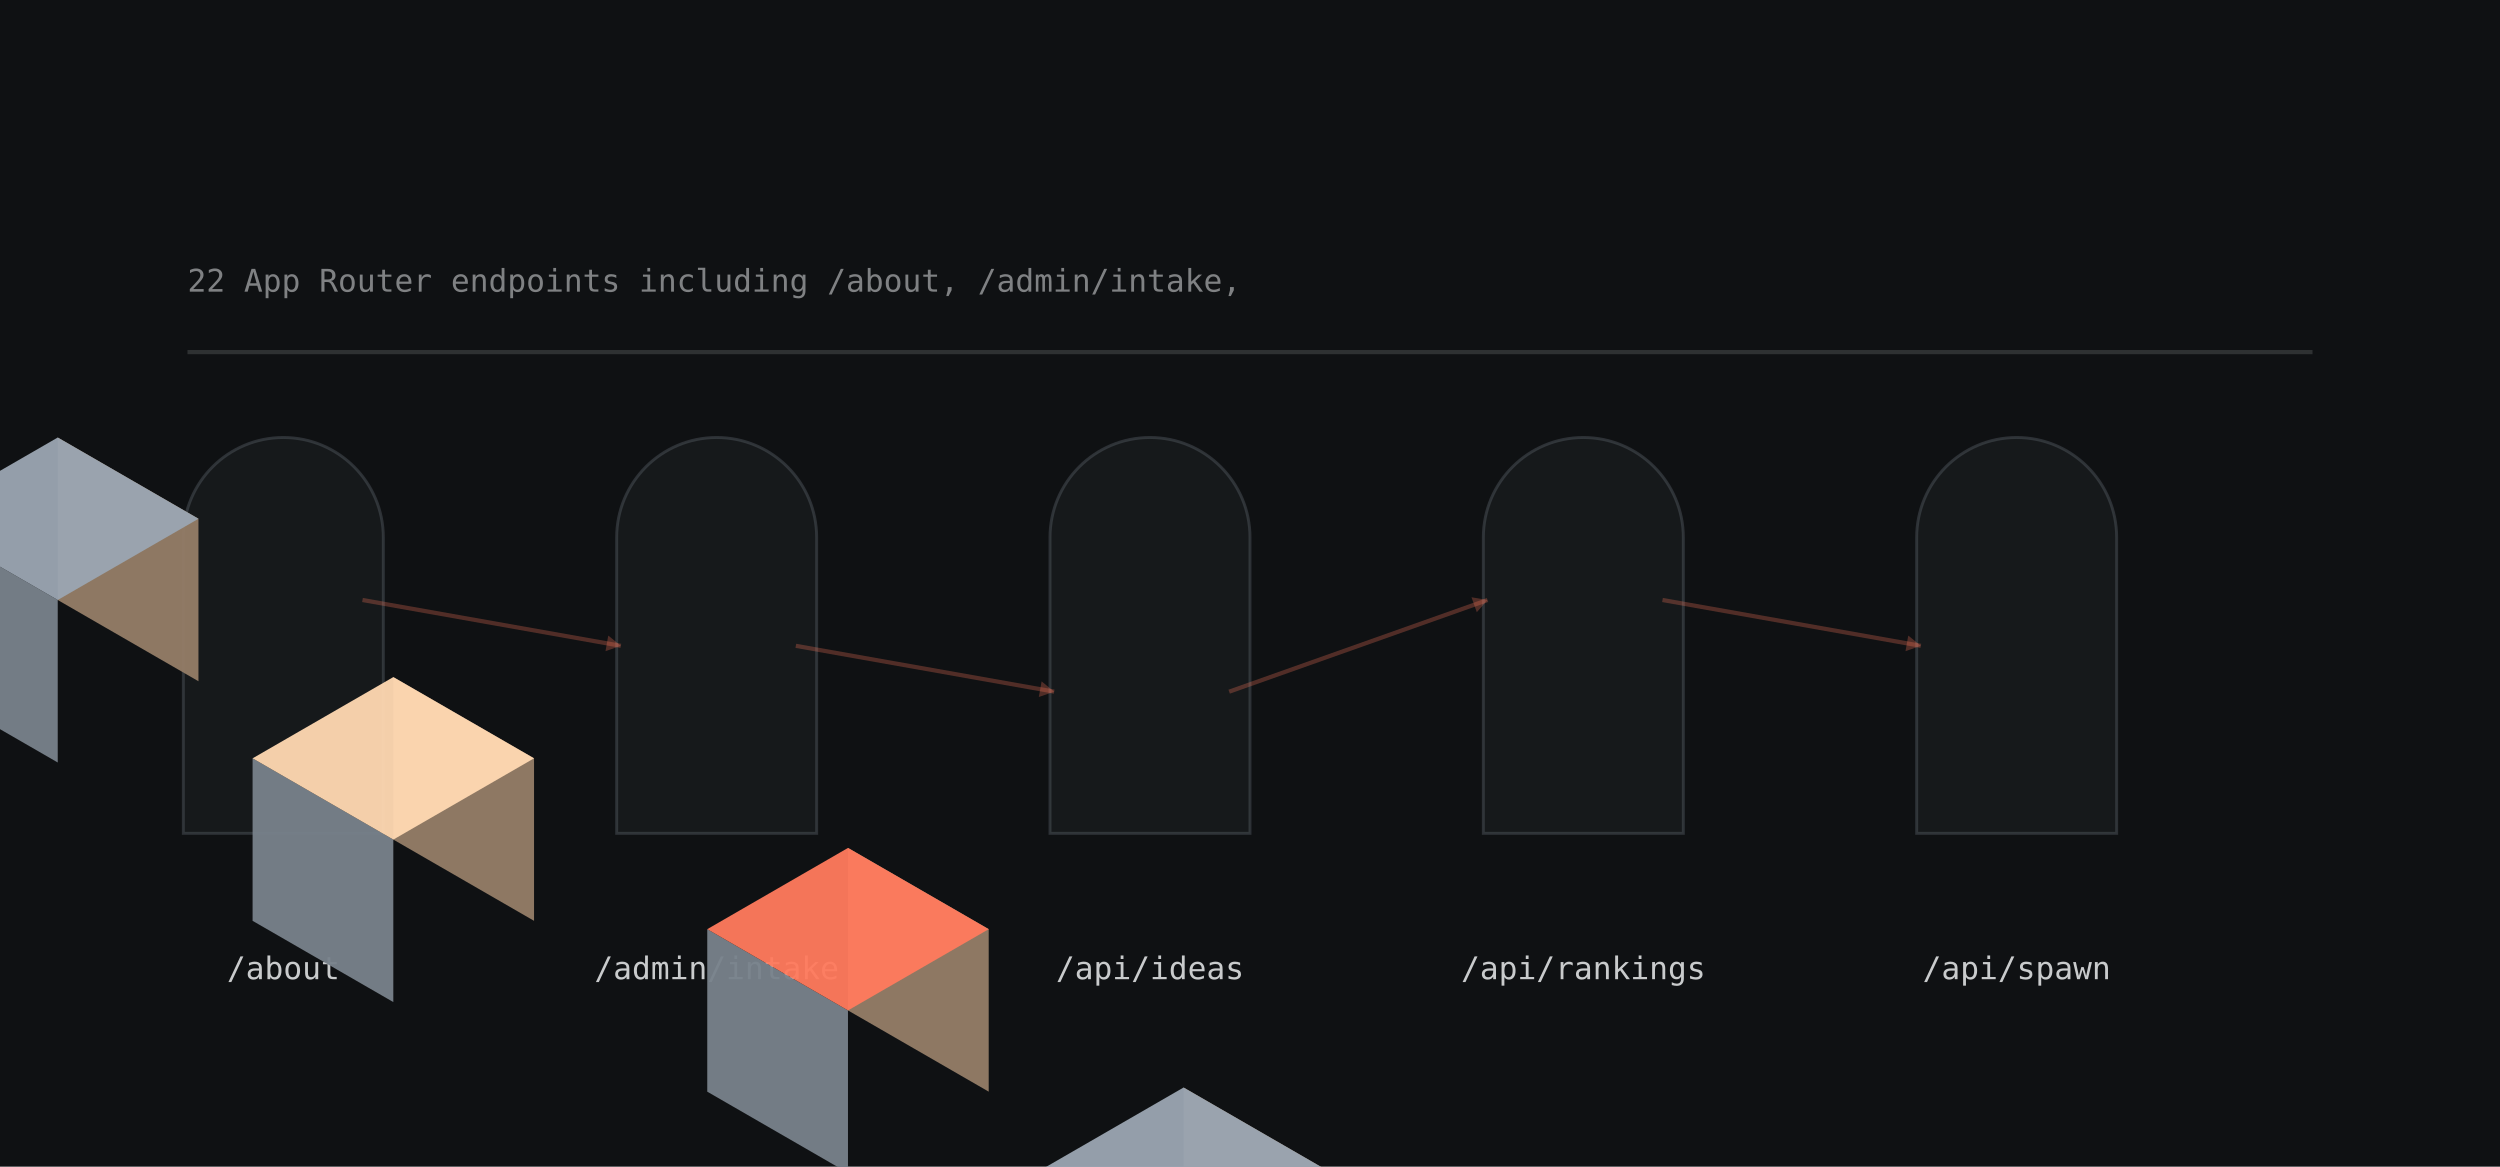
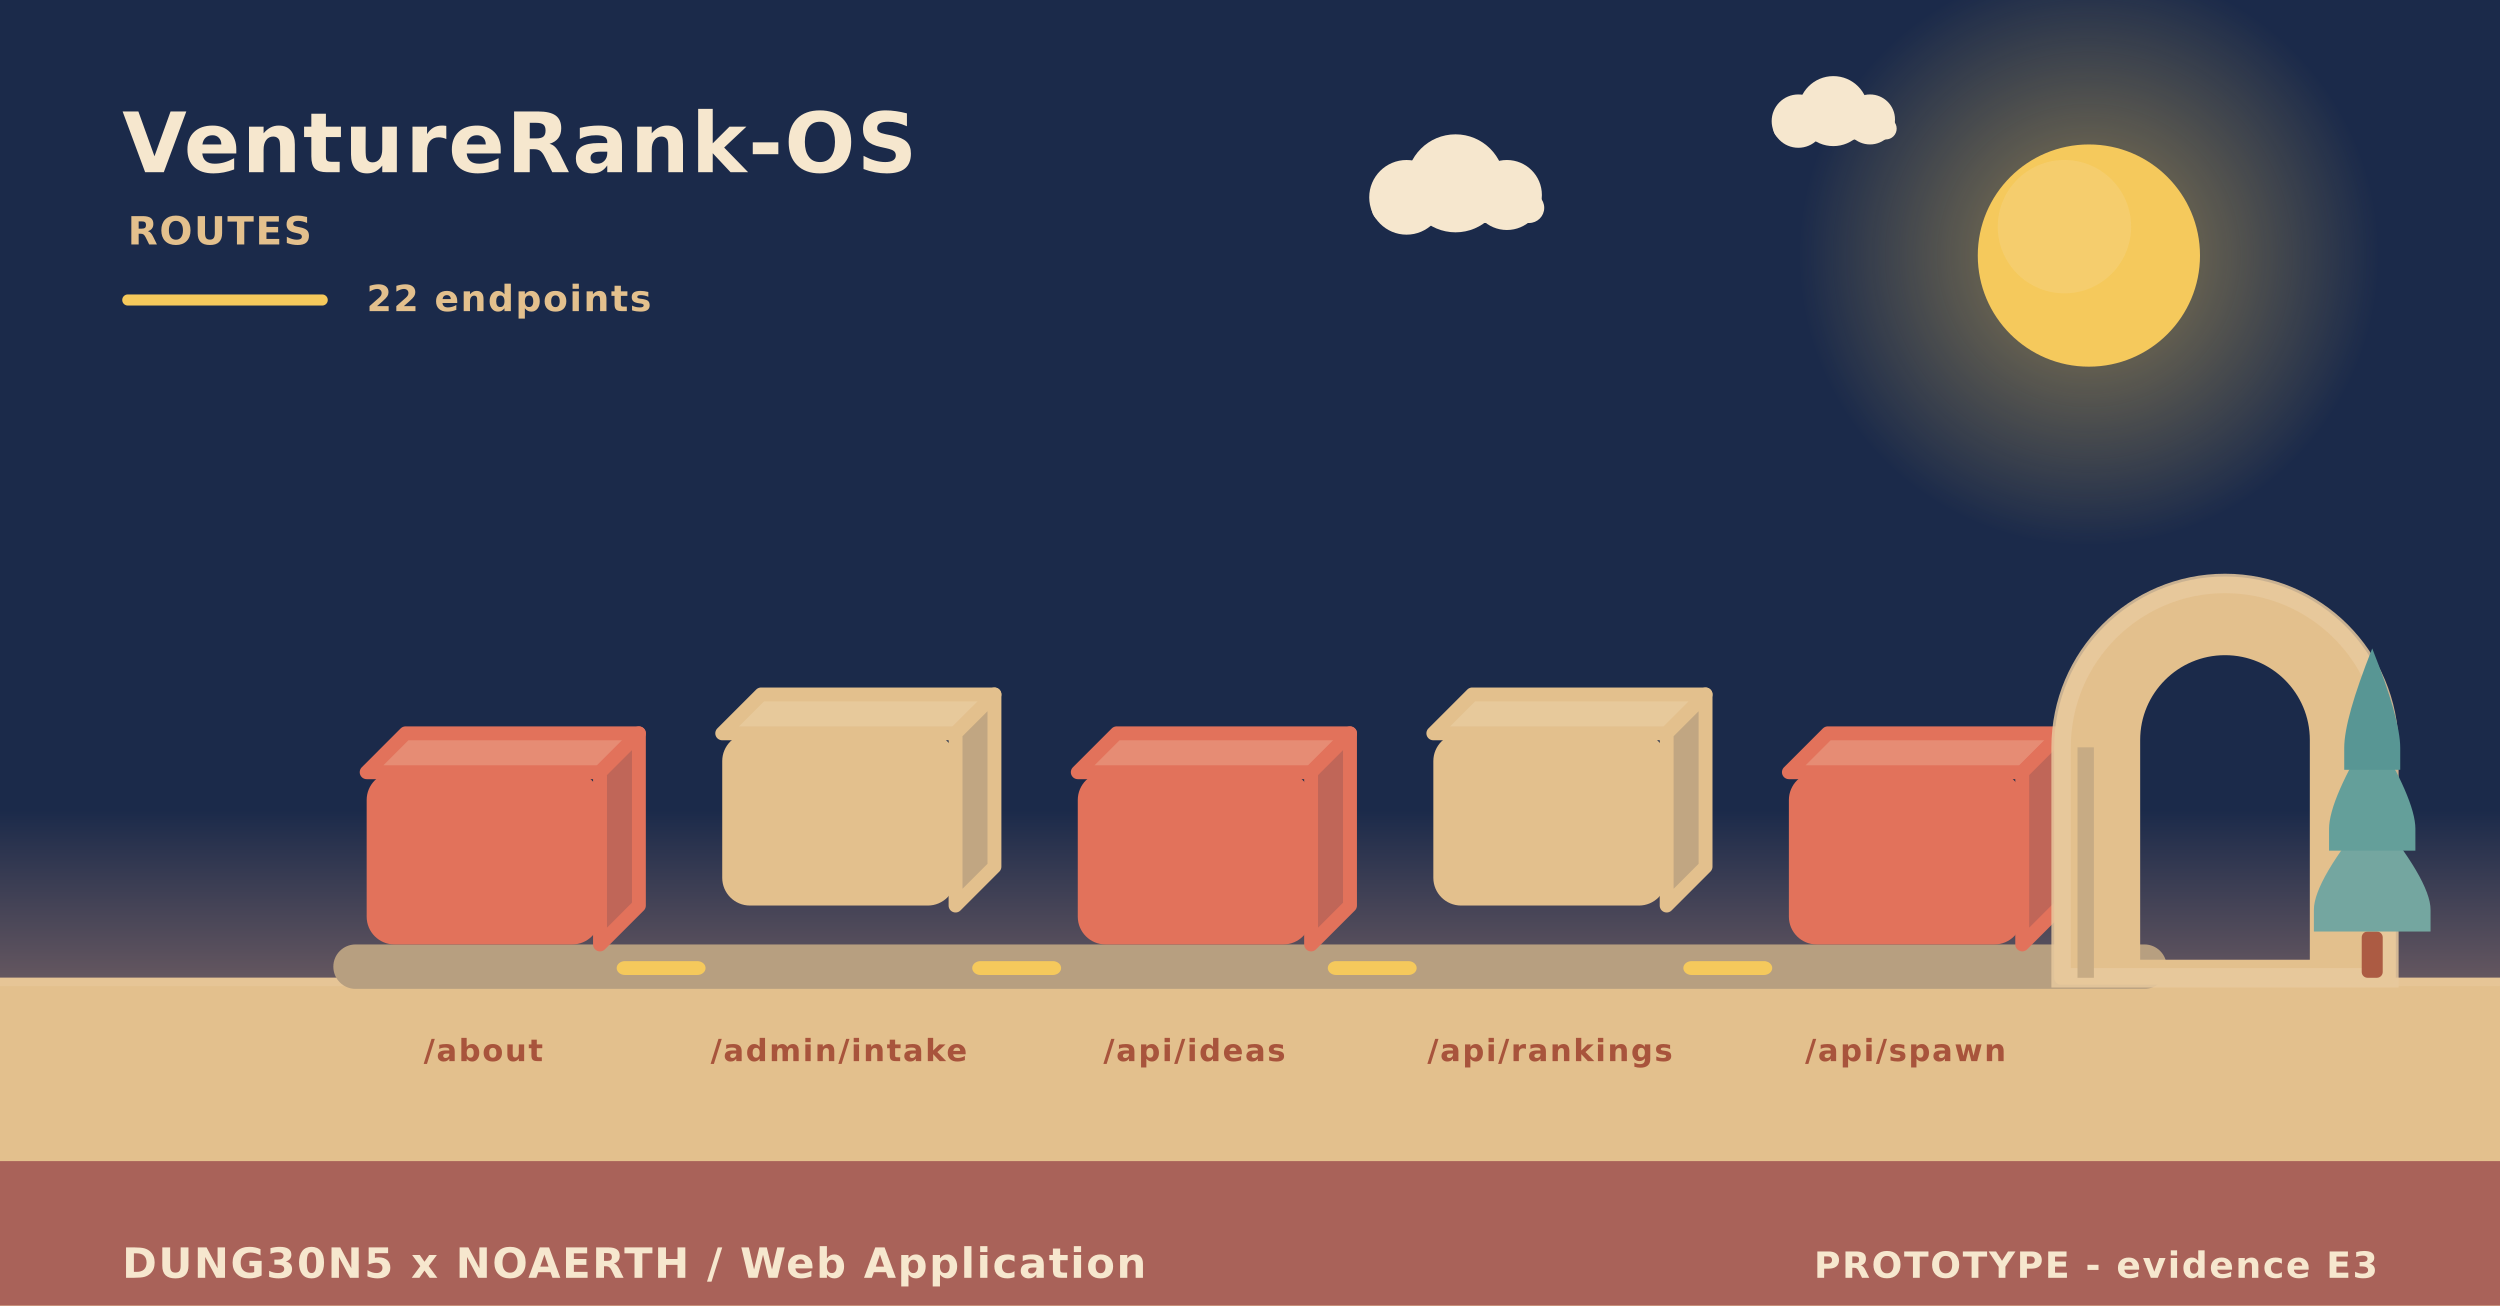
- <svg xmlns="http://www.w3.org/2000/svg" viewBox="0 0 1200 560" width="1200" height="560" role="img" aria-label="VentureRank-OS data flow">
-   <rect width="1200" height="560" fill="#0f1113" />
-   <defs>
-     <linearGradient id="gf" x1="0" y1="0" x2="1" y2="1">
-       <stop offset="0%" stop-color="#ff7a5c" />
-       <stop offset="100%" stop-color="#9aa5b1" />
-     </linearGradient>
-   </defs>
-   <path d="M88.00,400.00 L88.00,258.00 A48.00,48.00 0 0 1 184.00,258.00 L184.00,400.00 Z" fill="rgba(154,165,177,0.100)" opacity="0.55" stroke="rgba(154,165,177,0.400)" stroke-width="1.4" />
-   <polygon points="-133.37,173.00 -65.82,212.00 -65.82,134.00 -133.37,95.00" fill="#947d67" opacity="0.95" />
-   <polygon points="-200.92,212.00 -133.37,251.00 -133.37,173.00 -200.92,134.00" fill="#78818a" opacity="0.95" />
-   <polygon points="-133.37,95.00 -65.82,134.00 -133.37,173.00 -200.92,134.00" fill="#ff7a5c" opacity="0.95" />
-   <text x="136" y="470" font-family="ui-monospace,Menlo,monospace" font-size="15" fill="rgba(241,243,245,0.820)" text-anchor="middle">/about</text>
-   <path d="M296.00,400.00 L296.00,258.00 A48.00,48.00 0 0 1 392.00,258.00 L392.00,400.00 Z" fill="rgba(154,165,177,0.100)" opacity="0.55" stroke="rgba(154,165,177,0.400)" stroke-width="1.4" />
-   <polygon points="27.71,288.00 95.26,327.00 95.26,249.00 27.71,210.00" fill="#947d67" opacity="0.95" />
-   <polygon points="-39.84,327.00 27.71,366.00 27.71,288.00 -39.84,249.00" fill="#78818a" opacity="0.95" />
-   <polygon points="27.71,210.00 95.26,249.00 27.71,288.00 -39.84,249.00" fill="#9aa5b1" opacity="0.95" />
-   <text x="344" y="470" font-family="ui-monospace,Menlo,monospace" font-size="15" fill="rgba(241,243,245,0.820)" text-anchor="middle">/admin/intake</text>
-   <line x1="174.00" y1="288.00" x2="298.00" y2="310.00" stroke="rgba(255,122,92,0.500)" stroke-width="2.00" opacity="0.55" />
-   <polygon points="298.00,310.00 291.97,305.07 290.64,312.55" fill="rgba(255,122,92,0.500)" opacity="0.55" />
-   <path d="M504.00,400.00 L504.00,258.00 A48.00,48.00 0 0 1 600.00,258.00 L600.00,400.00 Z" fill="rgba(154,165,177,0.100)" opacity="0.55" stroke="rgba(154,165,177,0.400)" stroke-width="1.4" />
-   <polygon points="188.79,403.00 256.34,442.00 256.34,364.00 188.79,325.00" fill="#947d67" opacity="0.95" />
-   <polygon points="121.24,442.00 188.79,481.00 188.79,403.00 121.24,364.00" fill="#78818a" opacity="0.95" />
-   <polygon points="188.79,325.00 256.34,364.00 188.79,403.00 121.24,364.00" fill="#ffd8b1" opacity="0.95" />
-   <text x="552" y="470" font-family="ui-monospace,Menlo,monospace" font-size="15" fill="rgba(241,243,245,0.820)" text-anchor="middle">/api/ideas</text>
-   <line x1="382.00" y1="310.00" x2="506.00" y2="332.00" stroke="rgba(255,122,92,0.500)" stroke-width="2.00" opacity="0.55" />
-   <polygon points="506.00,332.00 499.97,327.07 498.64,334.55" fill="rgba(255,122,92,0.500)" opacity="0.55" />
-   <path d="M712.00,400.00 L712.00,258.00 A48.00,48.00 0 0 1 808.00,258.00 L808.00,400.00 Z" fill="rgba(154,165,177,0.100)" opacity="0.55" stroke="rgba(154,165,177,0.400)" stroke-width="1.4" />
-   <polygon points="407.03,485.00 474.58,524.00 474.58,446.00 407.03,407.00" fill="#947d67" opacity="0.95" />
-   <polygon points="339.48,524.00 407.03,563.00 407.03,485.00 339.48,446.00" fill="#78818a" opacity="0.95" />
-   <polygon points="407.03,407.00 474.58,446.00 407.03,485.00 339.48,446.00" fill="#ff7a5c" opacity="0.95" />
-   <text x="760" y="470" font-family="ui-monospace,Menlo,monospace" font-size="15" fill="rgba(241,243,245,0.820)" text-anchor="middle">/api/rankings</text>
-   <line x1="590.00" y1="332.00" x2="714.00" y2="288.00" stroke="rgba(255,122,92,0.500)" stroke-width="2.00" opacity="0.55" />
-   <polygon points="714.00,288.00 706.32,286.69 708.86,293.86" fill="rgba(255,122,92,0.500)" opacity="0.55" />
-   <path d="M920.00,400.00 L920.00,258.00 A48.00,48.00 0 0 1 1016.00,258.00 L1016.00,400.00 Z" fill="rgba(154,165,177,0.100)" opacity="0.55" stroke="rgba(154,165,177,0.400)" stroke-width="1.4" />
-   <polygon points="568.11,600.00 635.66,639.00 635.66,561.00 568.11,522.00" fill="#947d67" opacity="0.95" />
-   <polygon points="500.56,639.00 568.11,678.00 568.11,600.00 500.56,561.00" fill="#78818a" opacity="0.95" />
-   <polygon points="568.11,522.00 635.66,561.00 568.11,600.00 500.56,561.00" fill="#9aa5b1" opacity="0.95" />
-   <text x="968" y="470" font-family="ui-monospace,Menlo,monospace" font-size="15" fill="rgba(241,243,245,0.820)" text-anchor="middle">/api/spawn</text>
-   <line x1="798.00" y1="288.00" x2="922.00" y2="310.00" stroke="rgba(255,122,92,0.500)" stroke-width="2.00" opacity="0.55" />
-   <polygon points="922.00,310.00 915.97,305.07 914.64,312.55" fill="rgba(255,122,92,0.500)" opacity="0.55" />
-   <rect x="90.00" y="168.00" width="1020.00" height="2.00" rx="0.00" fill="rgba(241,243,245,0.140)" opacity="1.00" />
-   <text x="90" y="140" font-family="ui-monospace,Menlo,monospace" font-size="15" fill="rgba(241,243,245,0.500)">22 App Router endpoints including /about, /admin/intake,</text>
+ <svg xmlns="http://www.w3.org/2000/svg" width="900" height="470" viewBox="0 0 900 470" role="img" aria-label="VentureRank-OS - how data moves">
+   <linearGradient id="skyd" x1="0" y1="0" x2="0" y2="1">
+     <stop offset="0" stop-color="#1b2a4a" />
+     <stop offset="0.62" stop-color="#1b2a4a" />
+     <stop offset="1" stop-color="#f3ad8a" />
+   </linearGradient>
+   <rect width="900" height="470" fill="url(#skyd)" />
+   <radialGradient id="sund">
+     <stop offset="0.35" stop-color="#f5c95c" stop-opacity="0.34" />
+     <stop offset="1" stop-color="#f5c95c" stop-opacity="0" />
+   </radialGradient>
+   <circle cx="752" cy="92" r="104" fill="url(#sund)" />
+   <circle cx="752" cy="92" r="40" fill="#f5c95c" />
+   <circle cx="743.2" cy="81.6" r="24" fill="#f5d27e" opacity="0.5" />
+   <g>
+     <circle cx="524" cy="66" r="17.64" fill="#f6e7ce" />
+     <circle cx="506.36" cy="71.04" r="13.44" fill="#f6e7ce" />
+     <circle cx="542.48" cy="70.2" r="12.6" fill="#f6e7ce" />
+     <rect x="493.76" y="69.36" width="62.16" height="10.92" rx="5.46" fill="#f6e7ce" />
+   </g>
+   <g>
+     <circle cx="660" cy="40" r="12.6" fill="#f6e7ce" />
+     <circle cx="647.4" cy="43.6" r="9.6" fill="#f6e7ce" />
+     <circle cx="673.2" cy="43" r="9" fill="#f6e7ce" />
+     <rect x="638.4" y="42.4" width="44.4" height="7.8" rx="3.9" fill="#f6e7ce" />
+   </g>
+   <rect x="0" y="352" width="900" height="118" fill="#e3c08d" />
+   <rect x="0" y="352" width="900" height="3" fill="#e6c596" />
+   <text x="44" y="62" font-family="Verdana,DejaVu Sans,sans-serif" font-size="30" font-weight="700" letter-spacing="0.6" fill="#f6e7ce" text-anchor="start">VentureRank-OS</text>
+   <text x="46" y="88" font-family="Verdana,DejaVu Sans,sans-serif" font-size="14" font-weight="700" letter-spacing="0.6" fill="#e3c08d" text-anchor="start">ROUTES</text>
+   <rect x="44" y="106" width="74" height="4" rx="2" fill="#f5c95c" />
+   <text x="132" y="112" font-family="Verdana,DejaVu Sans,sans-serif" font-size="13" font-weight="700" letter-spacing="0.6" fill="#e3c08d" text-anchor="start">22 endpoints</text>
+   <rect x="120" y="340" width="660" height="16" rx="8" fill="#b79f80" />
+   <path d="M132,278 L216,278 L230,264 L146,264 Z" fill="#e68c74" stroke="#e2725b" stroke-width="5" stroke-linejoin="round" />
+   <path d="M216,278 L230,264 L230,326 L216,340 Z" fill="#c06658" stroke="#e2725b" stroke-width="5" stroke-linejoin="round" />
+   <rect x="132" y="278" width="84" height="62" rx="10" fill="#e2725b" />
+   <text x="174" y="382" font-family="Verdana,DejaVu Sans,sans-serif" font-size="11" font-weight="700" letter-spacing="0.6" fill="#a8543c" text-anchor="middle">/about</text>
+   <path d="M260,264 L344,264 L358,250 L274,250 Z" fill="#e7c99b" stroke="#e3c08d" stroke-width="5" stroke-linejoin="round" />
+   <path d="M344,264 L358,250 L358,312 L344,326 Z" fill="#c1a682" stroke="#e3c08d" stroke-width="5" stroke-linejoin="round" />
+   <rect x="260" y="264" width="84" height="62" rx="10" fill="#e3c08d" />
+   <text x="302" y="382" font-family="Verdana,DejaVu Sans,sans-serif" font-size="11" font-weight="700" letter-spacing="0.6" fill="#a8543c" text-anchor="middle">/admin/intake</text>
+   <rect x="222" y="346" width="32" height="5" rx="3" fill="#f5c95c" />
+   <path d="M388,278 L472,278 L486,264 L402,264 Z" fill="#e68c74" stroke="#e2725b" stroke-width="5" stroke-linejoin="round" />
+   <path d="M472,278 L486,264 L486,326 L472,340 Z" fill="#c06658" stroke="#e2725b" stroke-width="5" stroke-linejoin="round" />
+   <rect x="388" y="278" width="84" height="62" rx="10" fill="#e2725b" />
+   <text x="430" y="382" font-family="Verdana,DejaVu Sans,sans-serif" font-size="11" font-weight="700" letter-spacing="0.6" fill="#a8543c" text-anchor="middle">/api/ideas</text>
+   <rect x="350" y="346" width="32" height="5" rx="3" fill="#f5c95c" />
+   <path d="M516,264 L600,264 L614,250 L530,250 Z" fill="#e7c99b" stroke="#e3c08d" stroke-width="5" stroke-linejoin="round" />
+   <path d="M600,264 L614,250 L614,312 L600,326 Z" fill="#c1a682" stroke="#e3c08d" stroke-width="5" stroke-linejoin="round" />
+   <rect x="516" y="264" width="84" height="62" rx="10" fill="#e3c08d" />
+   <text x="558" y="382" font-family="Verdana,DejaVu Sans,sans-serif" font-size="11" font-weight="700" letter-spacing="0.6" fill="#a8543c" text-anchor="middle">/api/rankings</text>
+   <rect x="478" y="346" width="32" height="5" rx="3" fill="#f5c95c" />
+   <path d="M644,278 L728,278 L742,264 L658,264 Z" fill="#e68c74" stroke="#e2725b" stroke-width="5" stroke-linejoin="round" />
+   <path d="M728,278 L742,264 L742,326 L728,340 Z" fill="#c06658" stroke="#e2725b" stroke-width="5" stroke-linejoin="round" />
+   <rect x="644" y="278" width="84" height="62" rx="10" fill="#e2725b" />
+   <text x="686" y="382" font-family="Verdana,DejaVu Sans,sans-serif" font-size="11" font-weight="700" letter-spacing="0.6" fill="#a8543c" text-anchor="middle">/api/spawn</text>
+   <rect x="606" y="346" width="32" height="5" rx="3" fill="#f5c95c" />
+   <path d="M742,352 L742,269.04 A59,59 0 0 1 860,269.04 L860,352 Z M767.96,348 L767.96,266.4 A33.04,33.04 0 0 1 834.04,266.4 L834.04,348 Z" fill="#e3c08d" fill-rule="evenodd" stroke="#e3c08d" stroke-width="5" stroke-linejoin="round" />
+   <path d="M742,352 L742,269.04 A59,59 0 0 1 860,269.04 L860,352 Z" fill="none" stroke="#e8c99d" stroke-width="7" stroke-linecap="round" opacity="0.85" />
+   <rect x="747.9" y="269.04" width="5.9" height="82.96" fill="#c7ab84" />
+   <rect x="850.22" y="335.36" width="7.56" height="16.64" rx="2.1" fill="#ac5b43" />
+   <path d="M854,291.68 Q833,317.01 833,327.5 Q833,335.36 833,335.36 L875,335.36 Q875,335.36 875,327.5 Q875,317.01 854,291.68 Z" fill="#74a6a0" />
+   <path d="M854,262.56 Q838.46,287.89 838.46,298.38 Q838.46,306.24 838.46,306.24 L869.54,306.24 Q869.54,306.24 869.54,298.38 Q869.54,287.89 854,262.56 Z" fill="#649f9a" />
+   <path d="M854,233.44 Q843.92,258.77 843.92,269.26 Q843.92,277.12 843.92,277.12 L864.08,277.12 Q864.08,277.12 864.08,269.26 Q864.08,258.77 854,233.44 Z" fill="#589694" />
+   <rect x="0" y="418" width="900" height="52" rx="0" fill="#a65c56" opacity="0.94" />
+   <text x="44" y="460" font-family="Verdana,DejaVu Sans,sans-serif" font-size="15" font-weight="700" letter-spacing="0.6" fill="#f6e7ce" text-anchor="start">DUNG30N5 x NOAERTH  /  Web Application</text>
+   <text x="856" y="460" font-family="Verdana,DejaVu Sans,sans-serif" font-size="13" font-weight="700" letter-spacing="0.6" fill="#f6e7ce" text-anchor="end">PROTOTYPE  -  evidence E3</text>
</svg>
